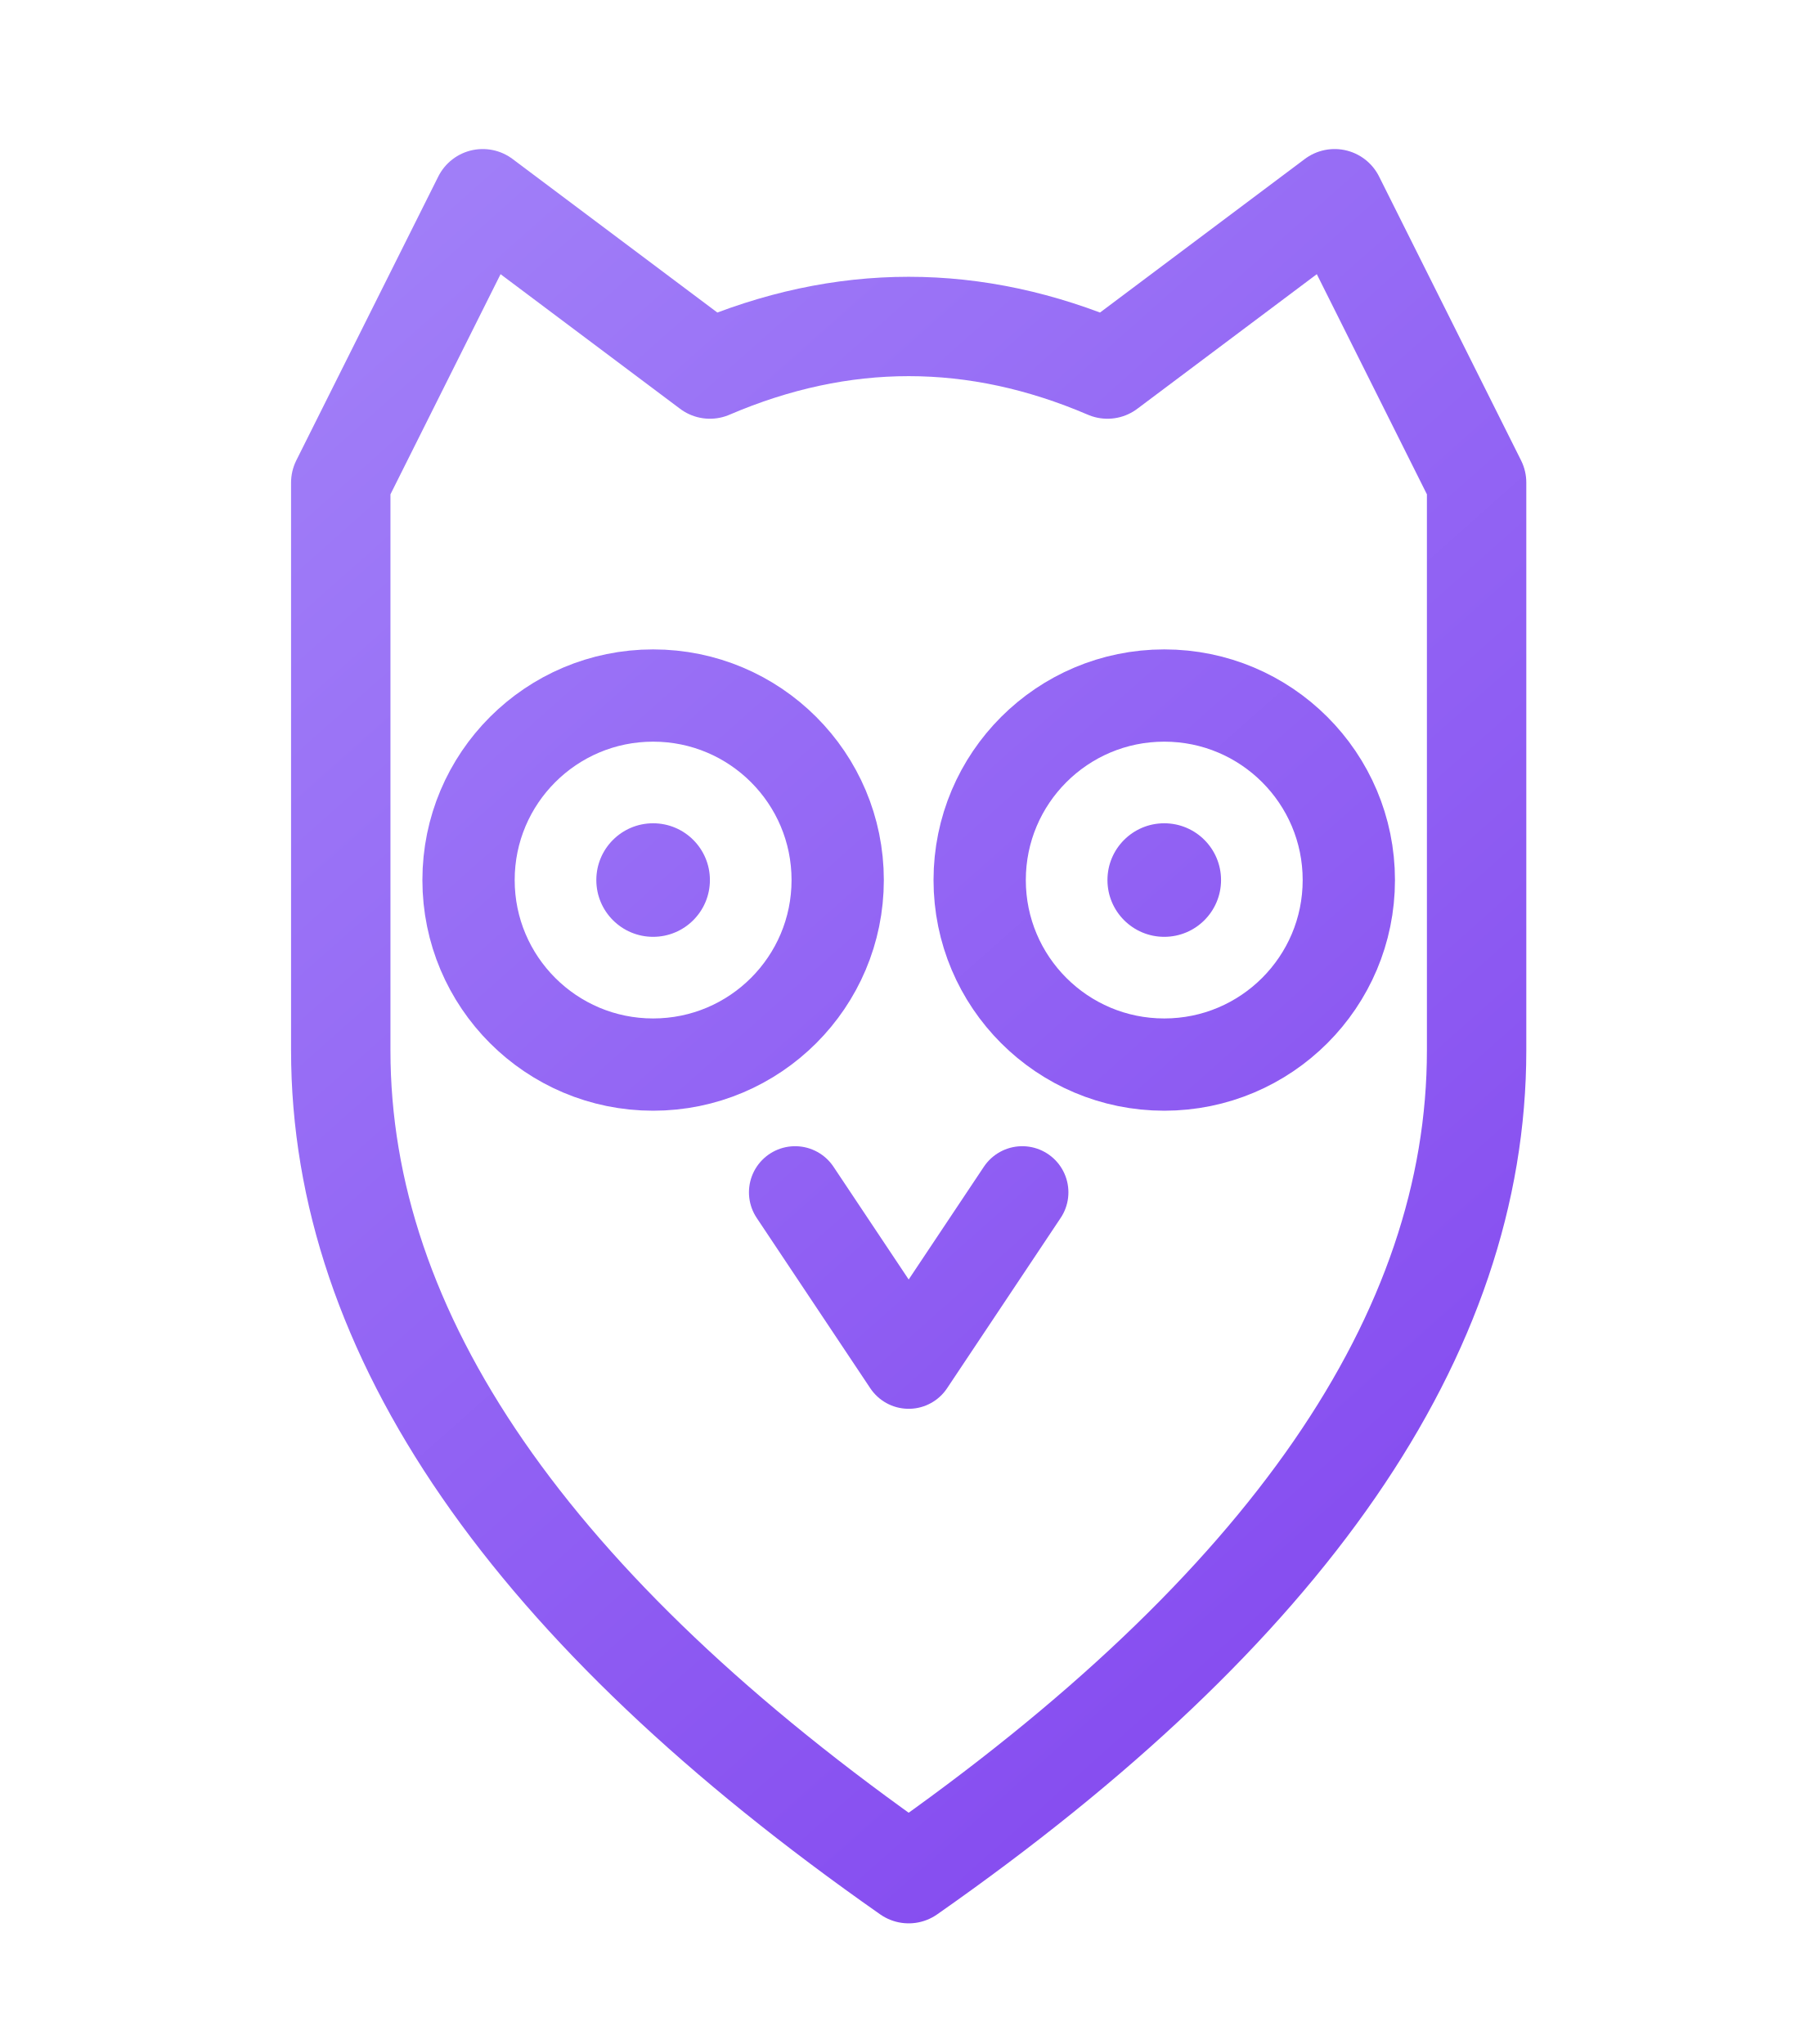
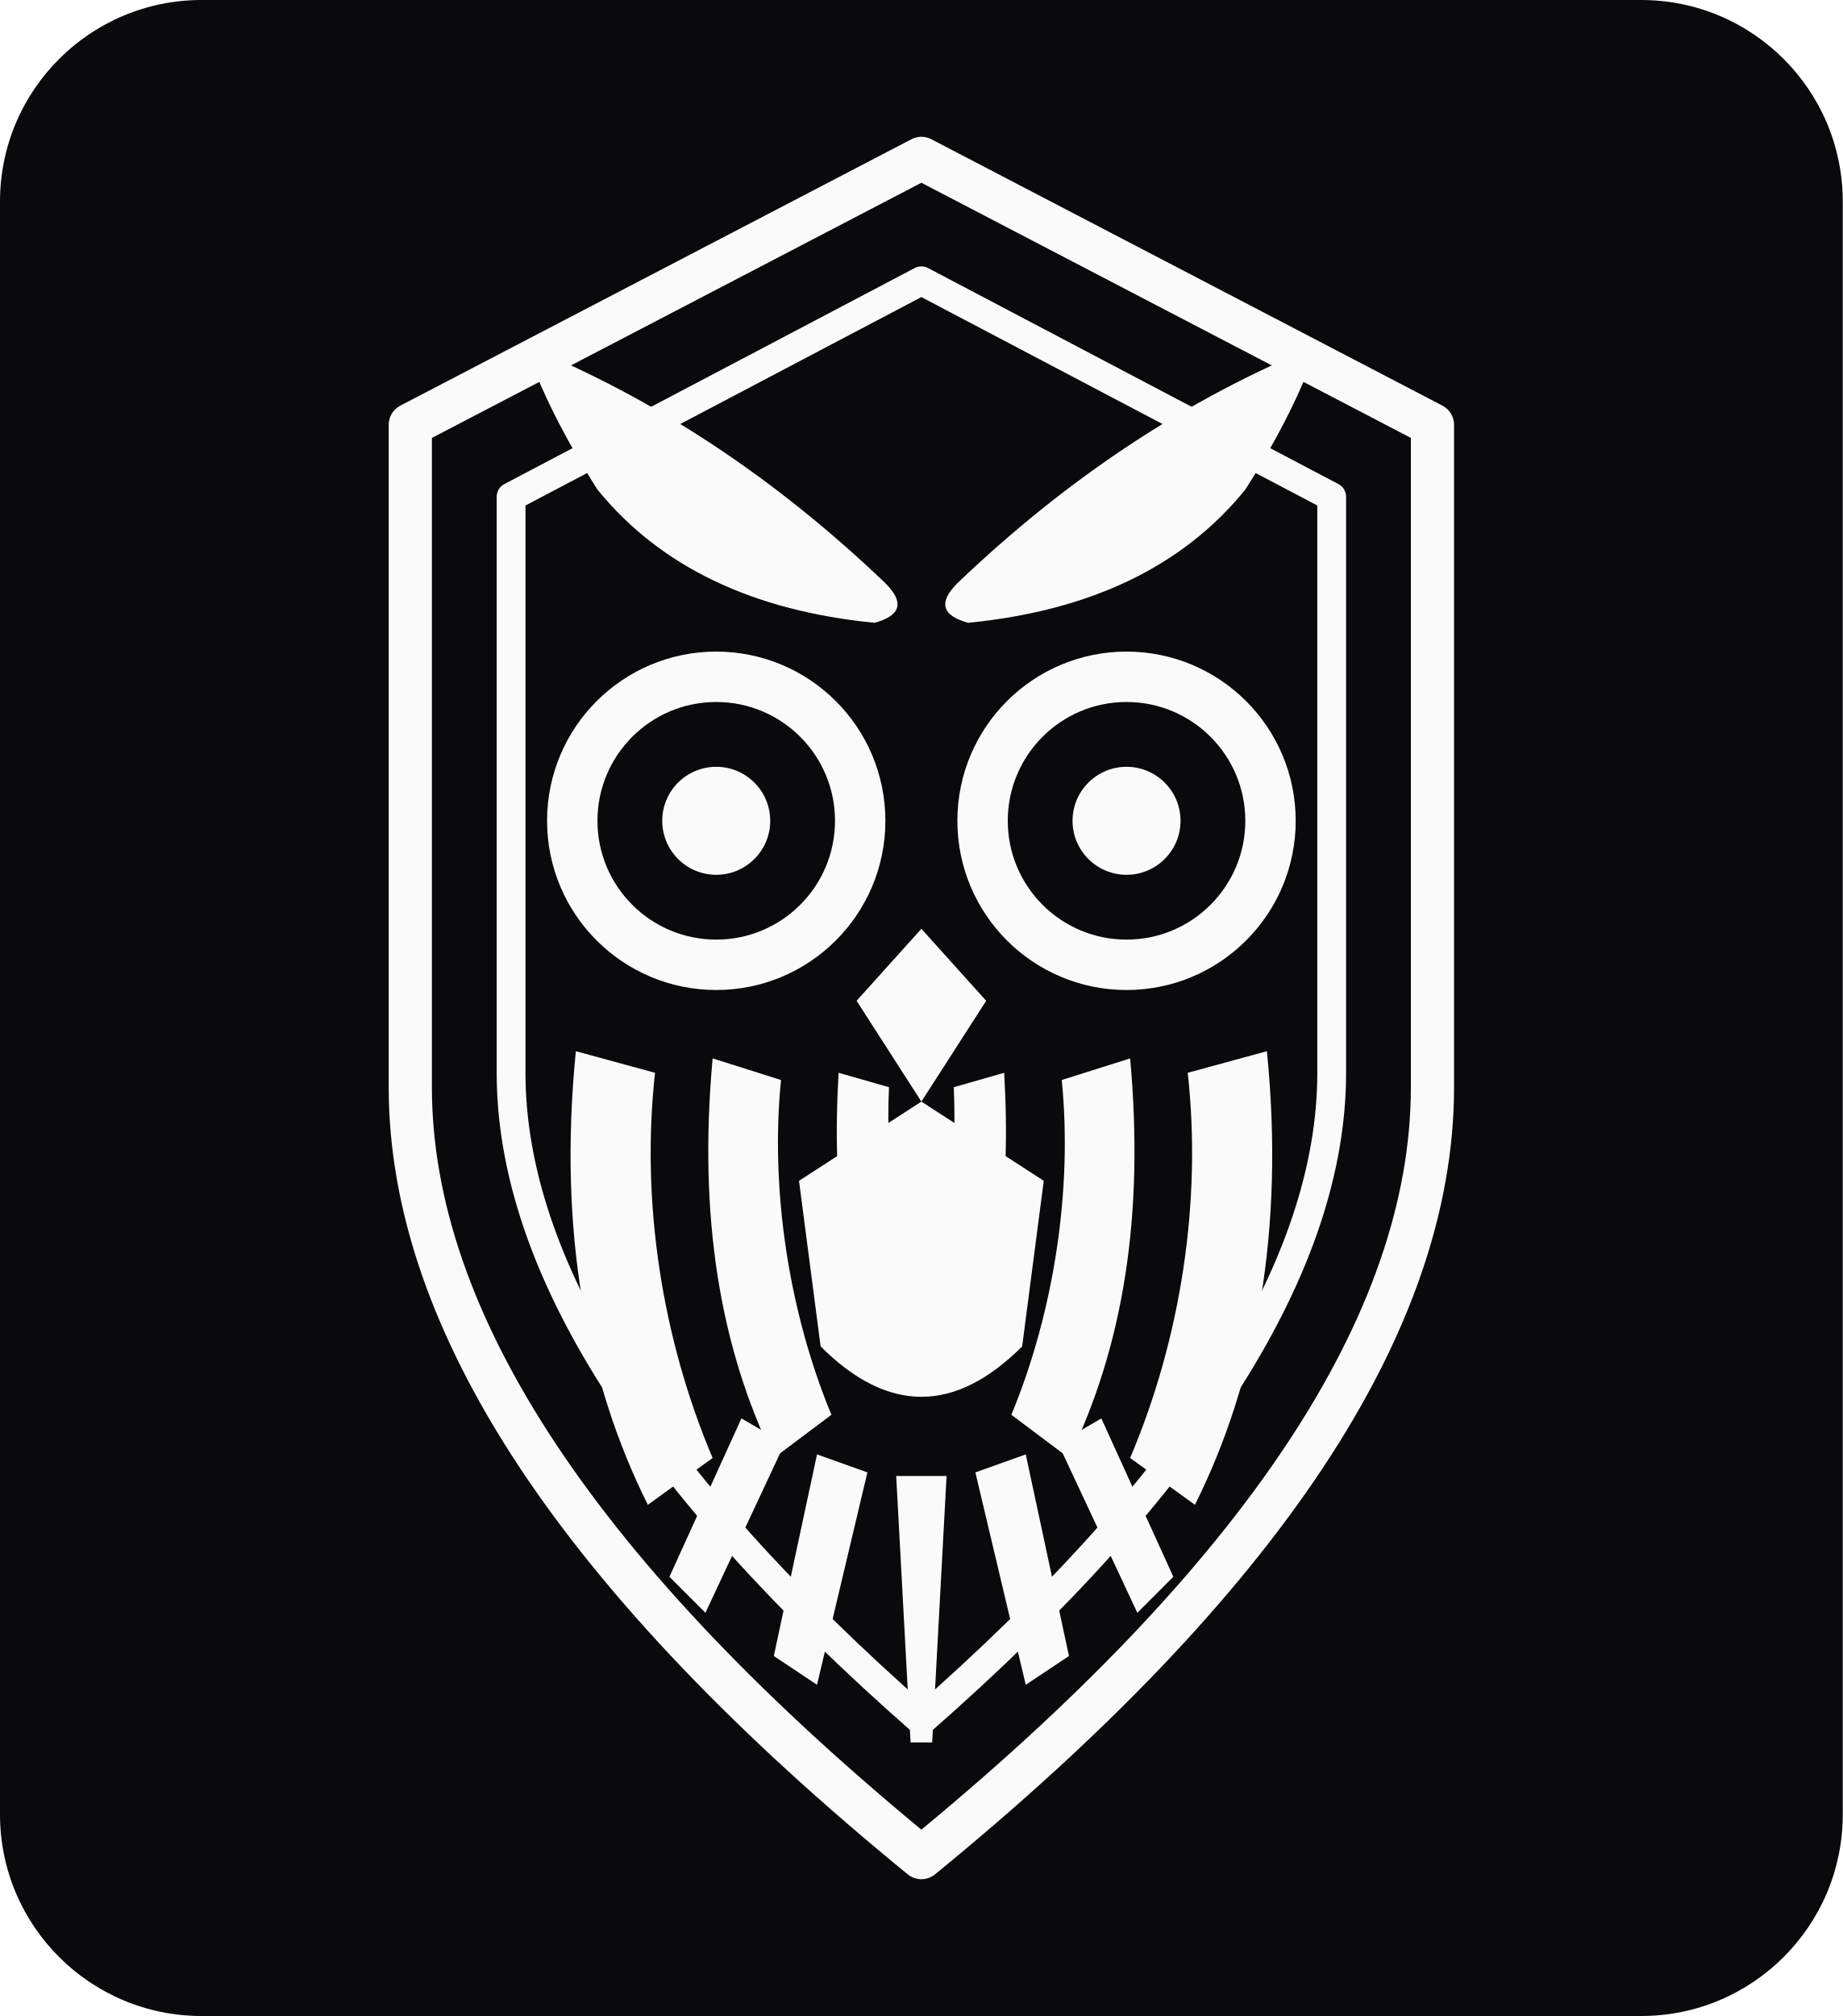
- <svg xmlns="http://www.w3.org/2000/svg" viewBox="0 0 128 144" fill="none" role="img" aria-label="Aegis owl shield">
-   <defs>
-     <linearGradient id="aegis-g" x1="0" y1="0" x2="128" y2="144" gradientUnits="userSpaceOnUse">
-       <stop offset="0" stop-color="#a78bfa" />
-       <stop offset="1" stop-color="#7c3aed" />
-     </linearGradient>
-   </defs>
-   <path d="M24 34 L34 14 L50 26 Q64 20 78 26 L94 14 L104 34 L104 74 Q104 104 64 132 Q24 104 24 74 Z" stroke="url(#aegis-g)" stroke-width="7" stroke-linejoin="round" stroke-linecap="round" />
-   <circle cx="46" cy="62" r="13" stroke="url(#aegis-g)" stroke-width="6.5" />
-   <circle cx="82" cy="62" r="13" stroke="url(#aegis-g)" stroke-width="6.5" />
-   <circle cx="46" cy="62" r="4" fill="url(#aegis-g)" />
-   <circle cx="82" cy="62" r="4" fill="url(#aegis-g)" />
-   <path d="M56 84 L64 96 L72 84" stroke="url(#aegis-g)" stroke-width="6.5" stroke-linejoin="round" stroke-linecap="round" />
+ <svg xmlns="http://www.w3.org/2000/svg" viewBox="0 0 512 560" role="img" aria-label="Aegis owl shield">
+   <rect x="0" y="0" width="512" height="560" rx="56" fill="#0a0a0c" />
+   <g fill="none" stroke="#fafafa" stroke-linejoin="round" stroke-linecap="round">
+     <path d="M256 44 L398 118 L398 302 Q398 400 256 516 Q114 400 114 302 L114 118 Z" stroke-width="12" />
+     <path d="M256 78 L370 138 L370 298 Q370 378 256 478 Q142 378 142 298 L142 138 Z" stroke-width="8" />
+     <circle cx="199" cy="228" r="40" stroke-width="14" />
+     <circle cx="313" cy="228" r="40" stroke-width="14" />
+   </g>
+   <g fill="#fafafa">
+     <path d="M146 96 Q200 118 246 162 Q254 170 243 173 Q192 168 166 136 Q152 114 146 96 Z" />
+     <path d="M366 96 Q312 118 266 162 Q258 170 269 173 Q320 168 346 136 Q360 114 366 96 Z" />
+     <circle cx="199" cy="228" r="15" />
+     <circle cx="313" cy="228" r="15" />
+     <path d="M256 258 L238 278 L256 306 L274 278 Z" />
+     <path d="M160 292 C155 342 163 384 180 418 L198 405 C184 372 178 334 182 298 Z" />
+     <path d="M198 294 C194 338 200 374 215 405 L231 393 C219 364 214 330 217 300 Z" />
+     <path d="M233 298 C231 332 235 358 245 382 L257 374 C249 352 246 324 247 302 Z" />
+     <path d="M352 292 C357 342 349 384 332 418 L314 405 C328 372 334 334 330 298 Z" />
+     <path d="M314 294 C318 338 312 374 297 405 L281 393 C293 364 298 330 295 300 Z" />
+     <path d="M279 298 C281 332 277 358 267 382 L255 374 C263 352 266 324 265 302 Z" />
+     <path d="M256 306 L222 328 L228 374 Q256 402 284 374 L290 328 Z" />
+     <path d="M249 410 L263 410 L259 484 L253 484 Z" />
+     <path d="M227 404 L241 409 L227 468 L215 460 Z" />
+     <path d="M285 404 L271 409 L285 468 L297 460 Z" />
+     <path d="M206 394 L218 401 L196 448 L186 438 Z" />
+     <path d="M306 394 L294 401 L316 448 L326 438 Z" />
+   </g>
</svg>
